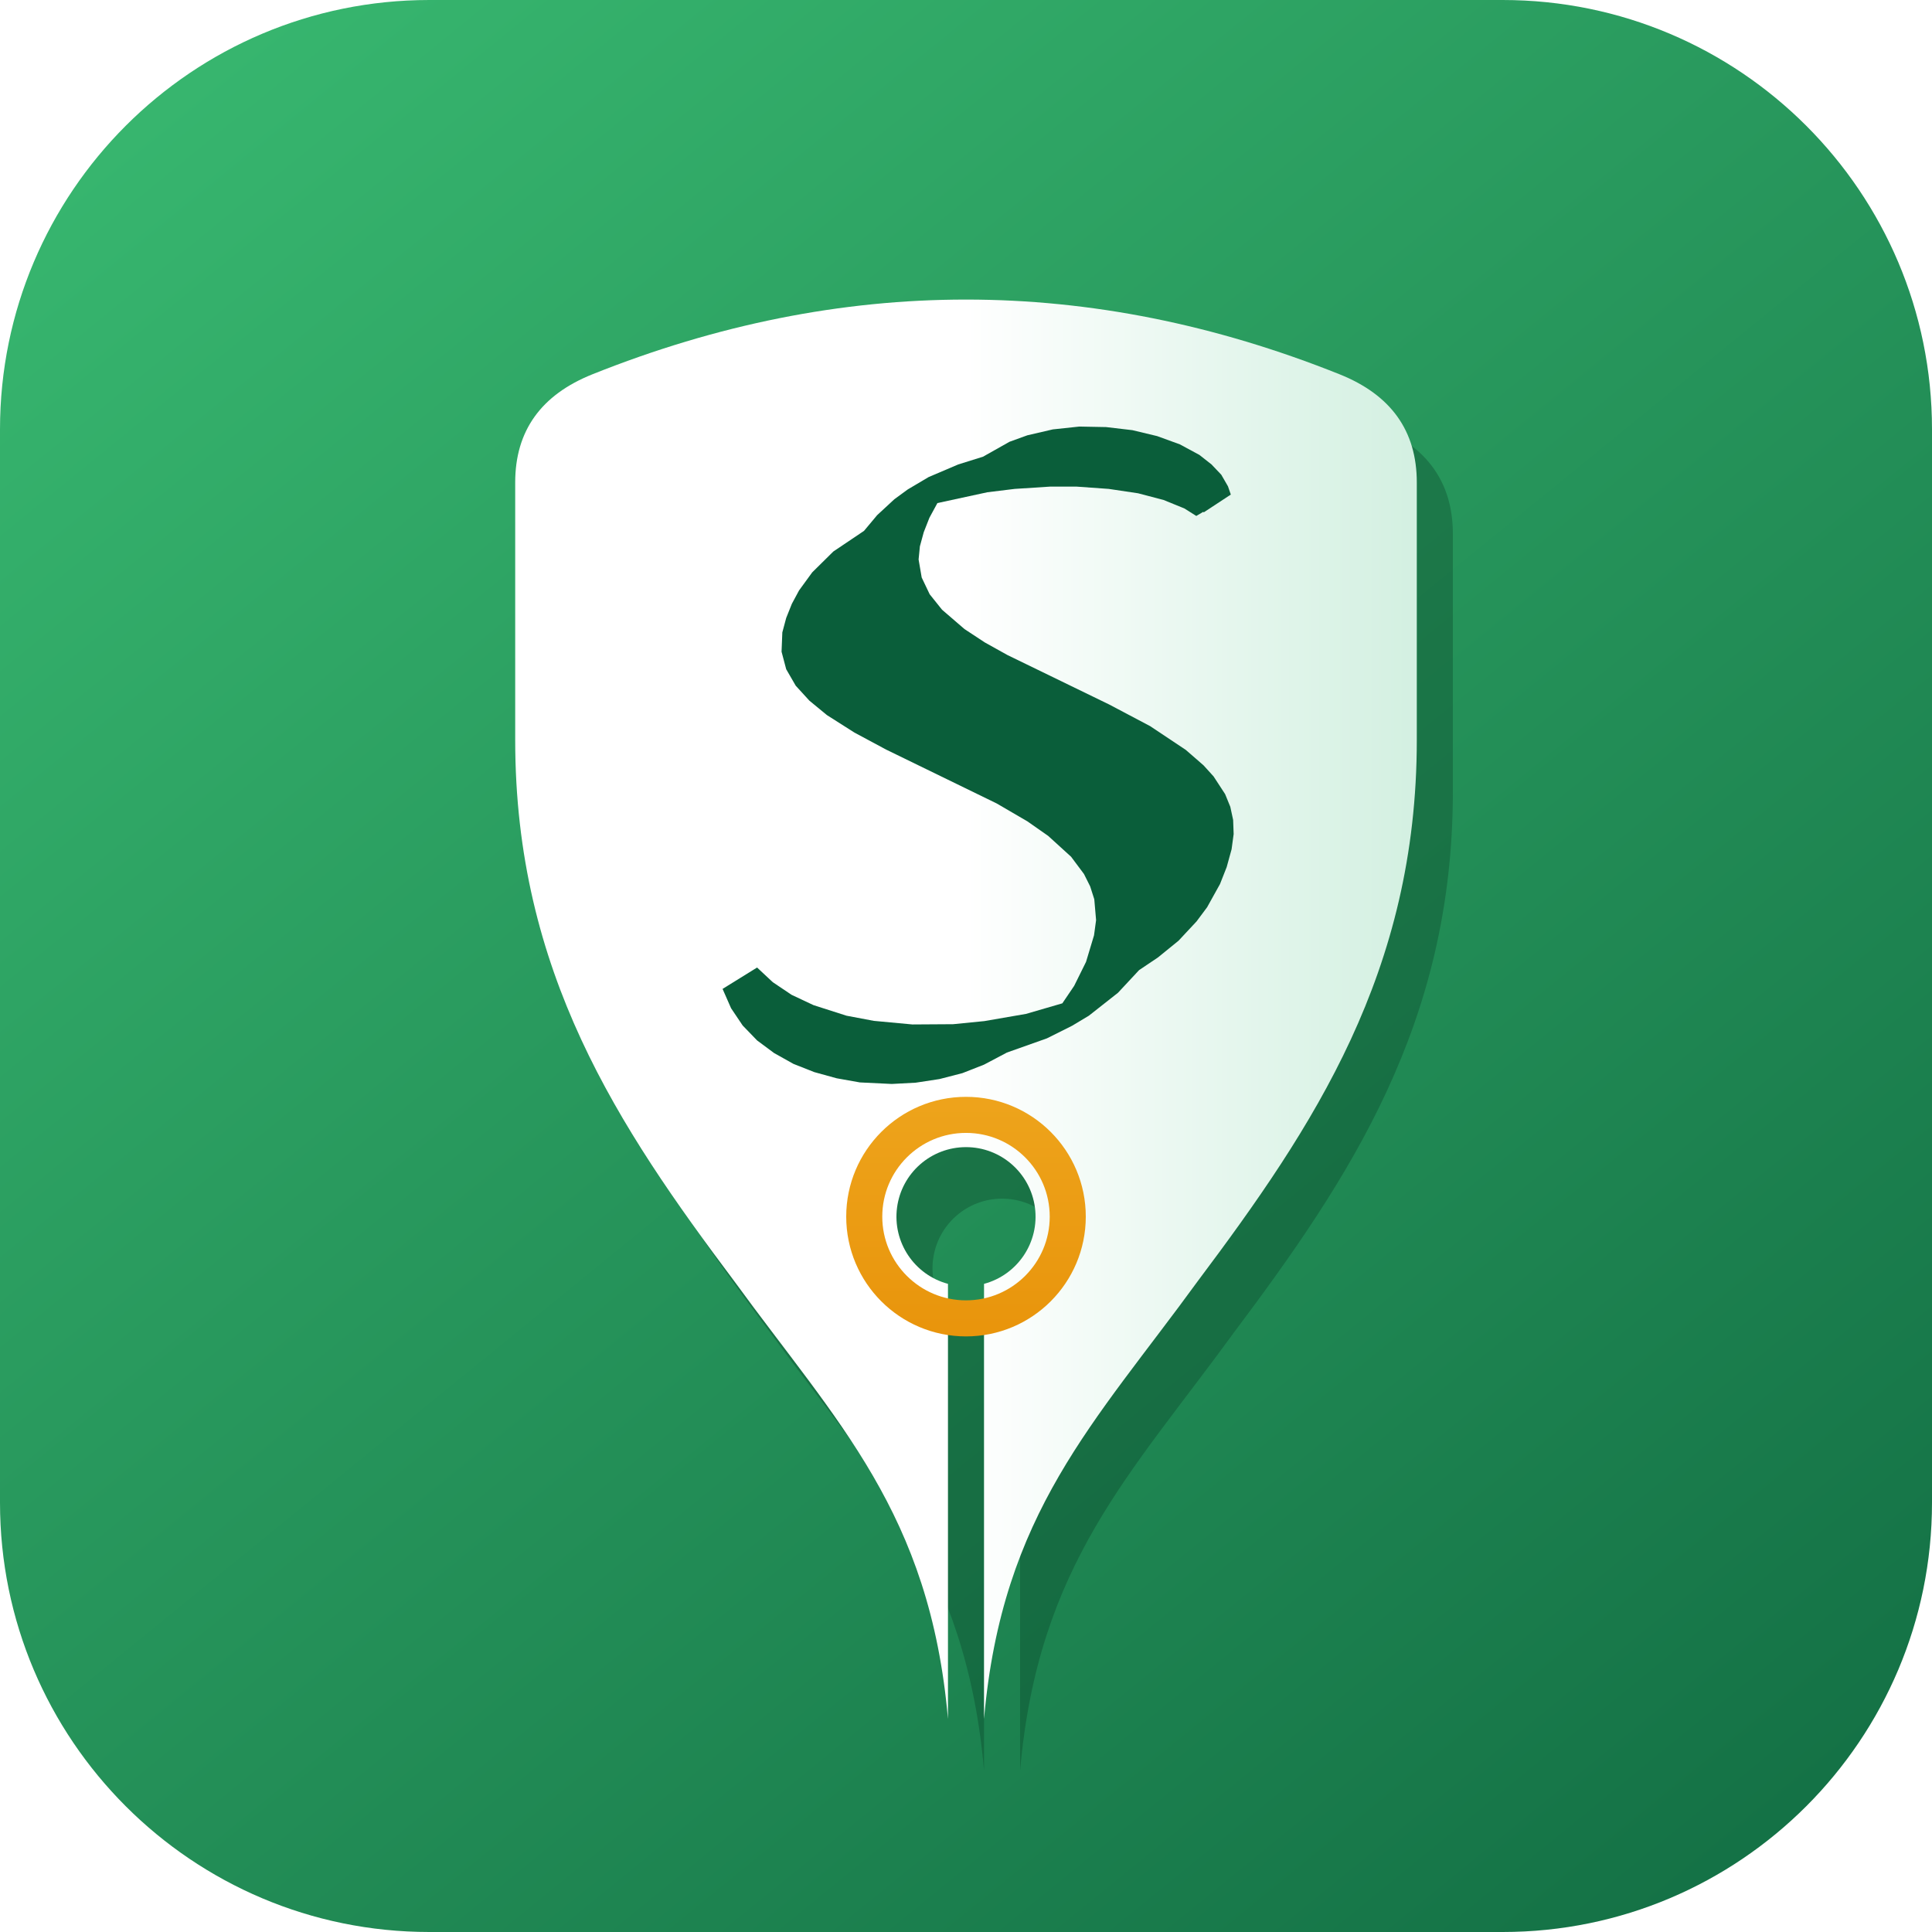
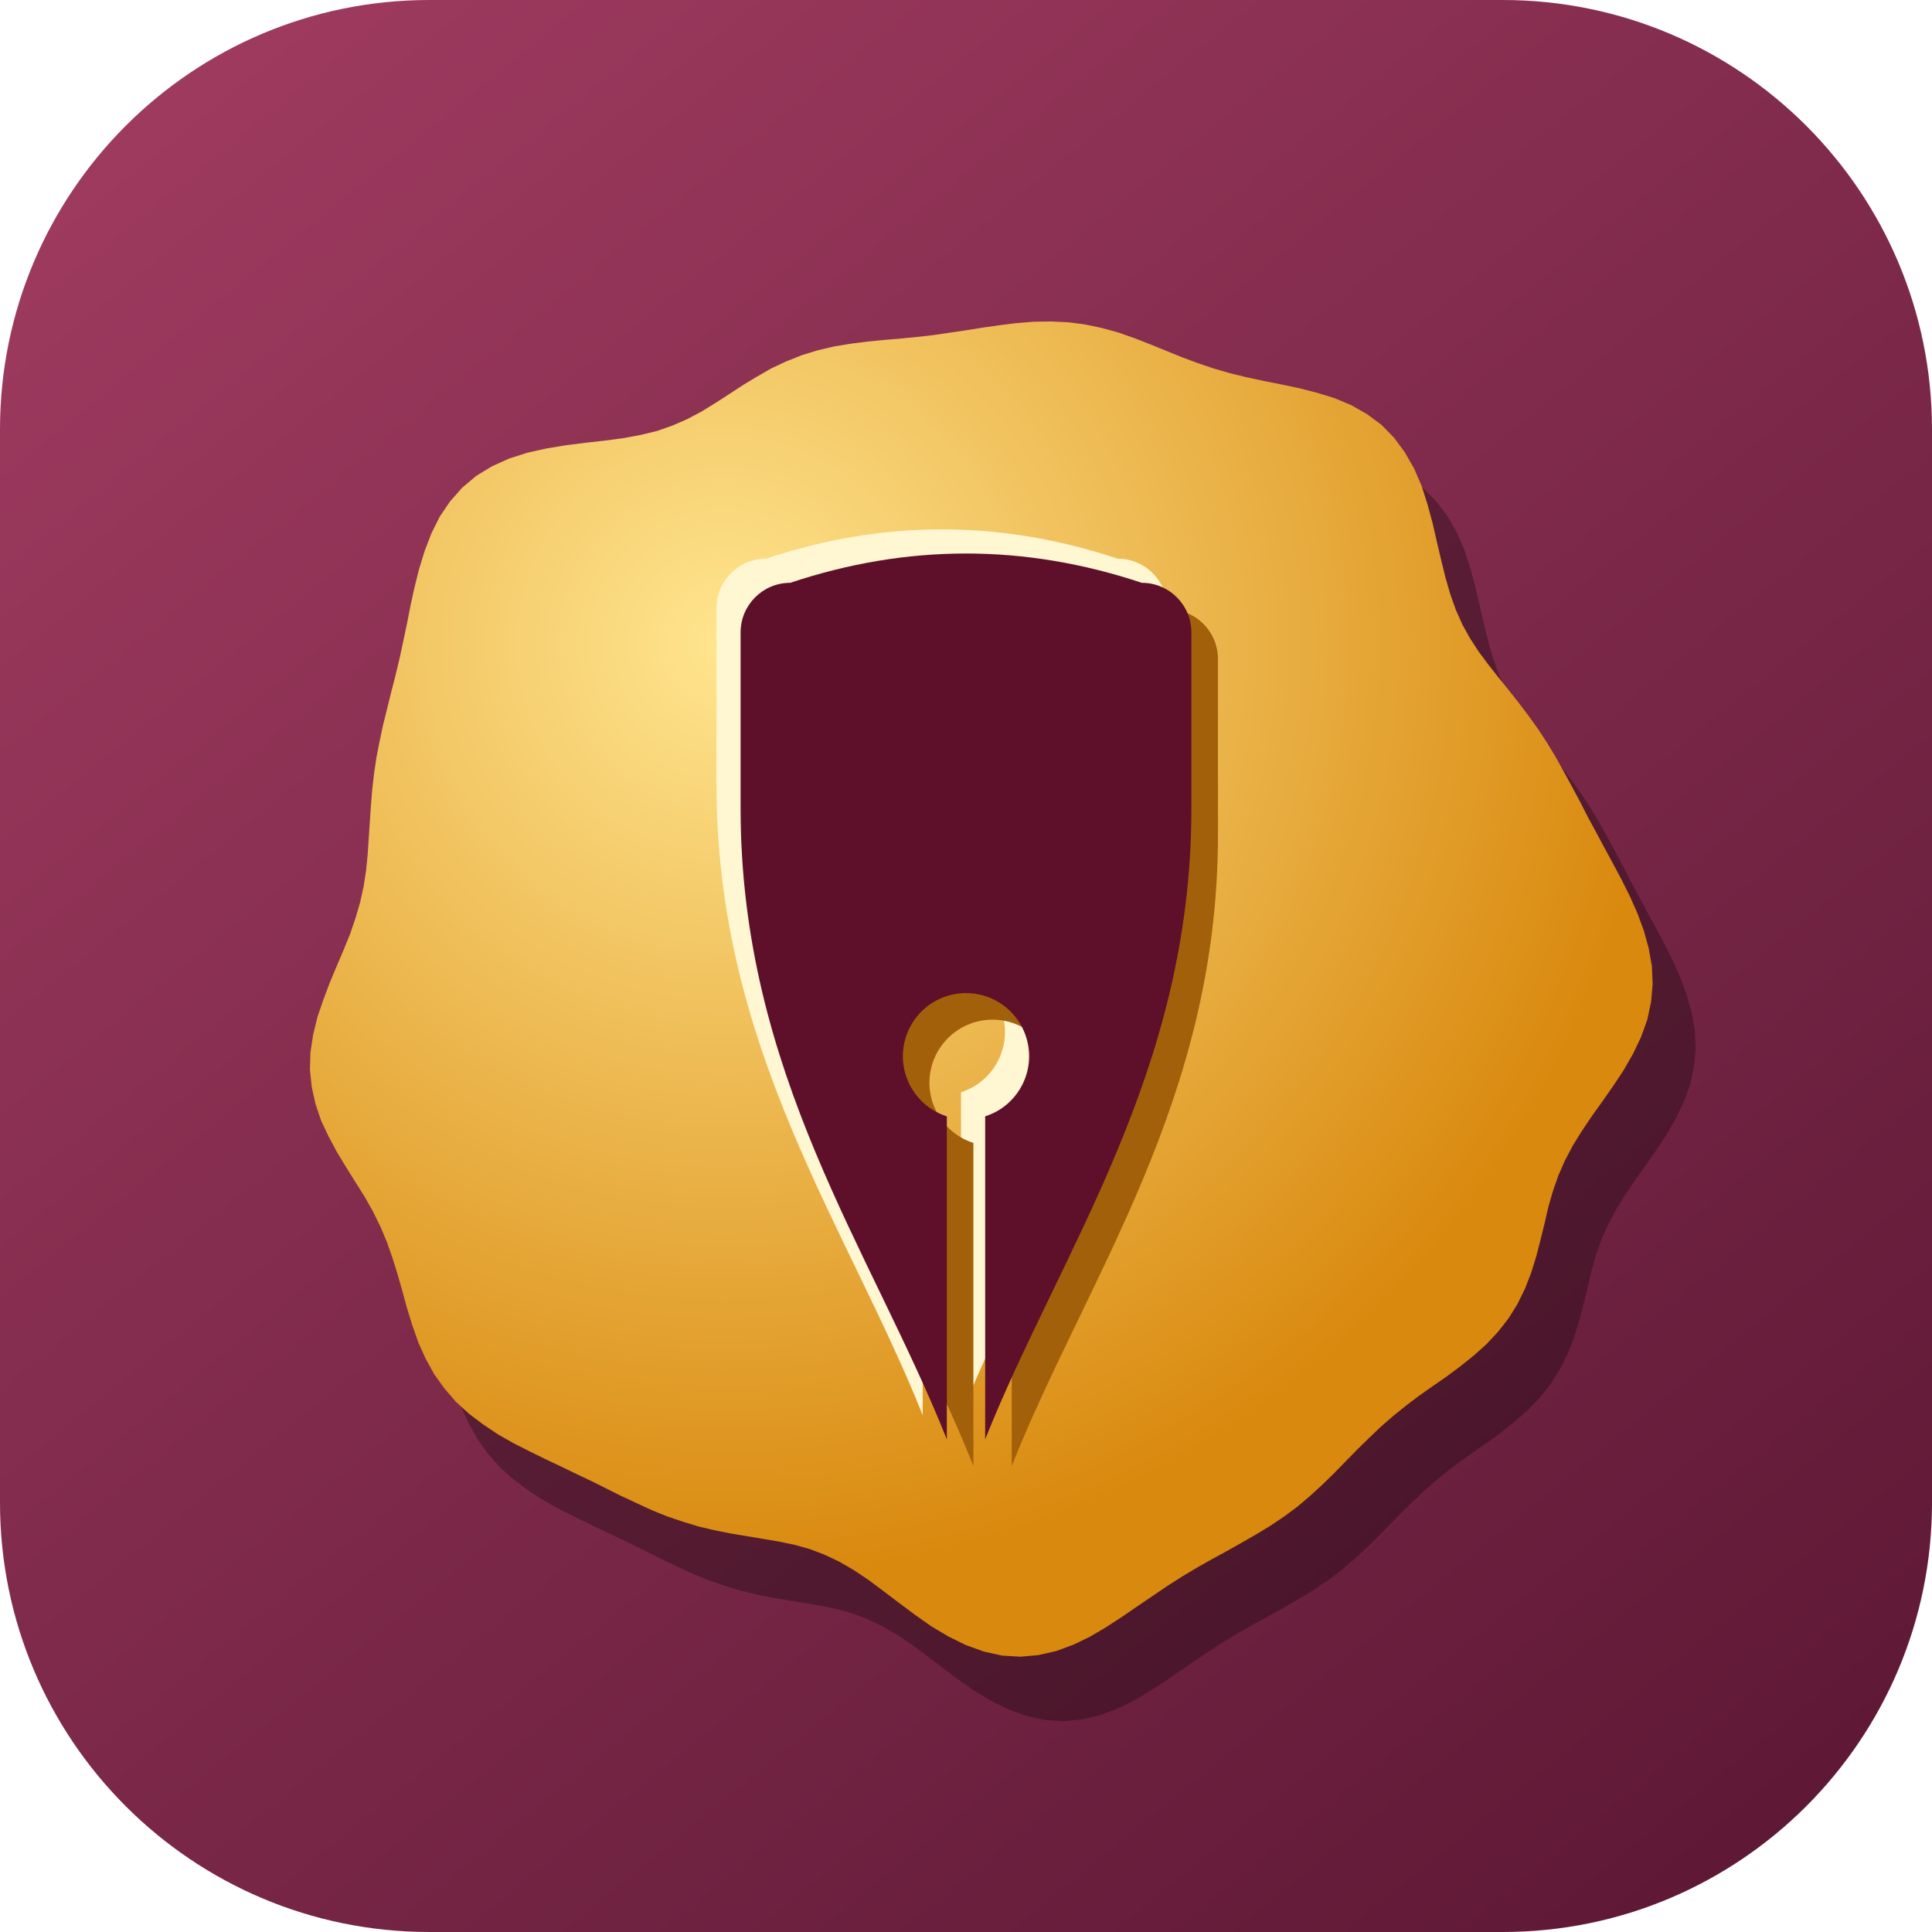
<svg xmlns="http://www.w3.org/2000/svg" width="512" height="512" viewBox="18 18 72 72">
  <defs>
    <linearGradient id="field" gradientUnits="userSpaceOnUse" x1="10" y1="0" x2="98" y2="108">
-       <stop offset="0" stop-color="#41C97A" />
-       <stop offset="1" stop-color="#0A5E3A" />
+       <stop offset="0" stop-color="#B0446A" />
+       <stop offset="1" stop-color="#4C0F2A" />
    </linearGradient>
-     <linearGradient id="nib" gradientUnits="userSpaceOnUse" x1="36.5" y1="0" x2="71.5" y2="0">
-       <stop offset="0" stop-color="#FFFFFF" />
-       <stop offset="0.5" stop-color="#FFFFFF" />
-       <stop offset="1" stop-color="#D3F0E1" />
-     </linearGradient>
-     <linearGradient id="gold" gradientUnits="userSpaceOnUse" x1="0" y1="30" x2="0" y2="70">
-       <stop offset="0" stop-color="#FFD54F" />
-       <stop offset="1" stop-color="#E8930A" />
-     </linearGradient>
+     <radialGradient id="wax" gradientUnits="userSpaceOnUse" cx="45.0" cy="42.0" r="34.8">
+       <stop offset="0" stop-color="#FFE58F" />
+       <stop offset="1" stop-color="#D9890E" />
+     </radialGradient>
  </defs>
  <rect id="background" x="18" y="18" width="72" height="72" rx="16" fill="url(#field)" />
-   <g id="foreground" transform="translate(54 54.7) scale(0.96) translate(-54 -55.5)">
-     <path id="shadow" transform="translate(1.4 2.0)" fill="#05331F" fill-opacity="0.3" d="M36.5,36 Q36.5,33 39.5,31.8 Q54,26 68.5,31.8 Q71.5,33 71.5,36 V46 C71.5,55 67.5,61 63.0,67 C59.0,72.5 55.4,76 54.7,84 V67.11 A2.7,2.7 0 1 0 53.3,67.11 V84 C52.6,76 49.0,72.5 45.0,67 C40.5,61 36.5,55 36.5,46 Z" />
-     <path id="nib-body" fill="url(#nib)" d="M36.5,36 Q36.5,33 39.5,31.8 Q54,26 68.5,31.8 Q71.5,33 71.5,36 V46 C71.5,55 67.5,61 63.0,67 C59.0,72.5 55.4,76 54.7,84 V67.11 A2.7,2.7 0 1 0 53.3,67.11 V84 C52.6,76 49.0,72.5 45.0,67 C40.5,61 36.5,55 36.5,46 Z" />
-     <path id="initial" fill="#0A5E3A" d="M46.87,41.82 L46.84,42.57 L47.02,43.25 L47.39,43.89 L47.92,44.47 L48.60,45.03 L49.67,45.71 L50.90,46.37 L55.19,48.46 L56.39,49.16 L57.19,49.72 L58.08,50.53 L58.58,51.20 L58.82,51.68 L58.98,52.18 L59.05,52.99 L58.97,53.58 L58.66,54.61 L58.20,55.54 L57.74,56.22 L56.33,56.63 L54.71,56.91 L53.50,57.03 L51.92,57.04 L50.42,56.90 L49.36,56.70 L48.08,56.29 L47.23,55.89 L46.50,55.40 L45.89,54.83 L44.55,55.66 L44.88,56.41 L45.33,57.08 L45.89,57.66 L46.55,58.15 L47.30,58.57 L48.11,58.89 L48.98,59.13 L49.88,59.29 L51.12,59.35 L52.05,59.30 L52.97,59.16 L53.86,58.93 L54.70,58.60 L55.59,58.13 L57.14,57.58 L58.12,57.09 L58.77,56.70 L59.90,55.81 L60.72,54.93 L61.45,54.44 L62.25,53.79 L62.95,53.04 L63.36,52.49 L63.86,51.59 L64.12,50.93 L64.31,50.24 L64.39,49.65 L64.37,49.10 L64.26,48.59 L64.06,48.10 L63.61,47.41 L63.22,46.98 L62.53,46.38 L61.15,45.46 L59.56,44.62 L55.61,42.70 L54.73,42.21 L53.94,41.69 L53.07,40.94 L52.59,40.34 L52.28,39.69 L52.16,38.99 L52.21,38.48 L52.36,37.93 L52.58,37.37 L52.89,36.80 L54.83,36.38 L55.89,36.25 L57.28,36.16 L58.28,36.16 L59.54,36.25 L60.68,36.42 L61.67,36.68 L62.48,37.01 L62.94,37.30 L63.21,37.14 L63.23,37.16 L64.28,36.47 L64.17,36.15 L63.91,35.70 L63.53,35.30 L63.06,34.93 L62.30,34.52 L61.42,34.20 L60.46,33.97 L59.44,33.85 L58.40,33.83 L57.37,33.94 L56.38,34.17 L55.69,34.42 L54.66,35.00 L53.70,35.30 L52.55,35.79 L51.74,36.27 L51.22,36.65 L50.55,37.27 L50.04,37.88 L48.85,38.68 L48.03,39.49 L47.52,40.19 L47.24,40.71 L47.02,41.26Z" />
-     <path id="ring" fill="none" stroke="url(#gold)" stroke-width="1.4" d="M50.05,64.5 a3.95,3.95 0 1,0 7.90,0 a3.95,3.95 0 1,0 -7.90,0" />
+   <g id="foreground">
+     <path id="seal-shadow" transform="translate(1.6 2.4)" fill="#000000" fill-opacity="0.3" d="M79.56,54.00 L79.59,54.67 L79.53,55.34 L79.39,56.00 L79.16,56.64 L78.86,57.27 L78.51,57.88 L78.12,58.47 L77.72,59.04 L77.32,59.60 L76.95,60.15 L76.61,60.70 L76.32,61.25 L76.07,61.82 L75.87,62.40 L75.70,62.99 L75.56,63.60 L75.41,64.21 L75.25,64.83 L75.06,65.44 L74.83,66.03 L74.55,66.60 L74.22,67.13 L73.83,67.63 L73.40,68.09 L72.92,68.52 L72.42,68.92 L71.91,69.30 L71.39,69.66 L70.88,70.02 L70.39,70.39 L69.92,70.77 L69.46,71.17 L69.02,71.59 L68.59,72.01 L68.16,72.45 L67.73,72.89 L67.28,73.33 L66.82,73.75 L66.35,74.15 L65.85,74.52 L65.33,74.87 L64.80,75.19 L64.26,75.50 L63.71,75.81 L63.16,76.11 L62.61,76.42 L62.06,76.75 L61.51,77.10 L60.95,77.48 L60.39,77.86 L59.82,78.25 L59.24,78.63 L58.63,78.99 L58.01,79.29 L57.36,79.53 L56.70,79.68 L56.03,79.74 L55.35,79.70 L54.67,79.55 L54.00,79.31 L53.35,78.99 L52.71,78.61 L52.10,78.18 L51.51,77.74 L50.93,77.30 L50.38,76.89 L49.83,76.52 L49.28,76.20 L48.73,75.94 L48.18,75.73 L47.61,75.57 L47.03,75.45 L46.44,75.35 L45.84,75.25 L45.24,75.15 L44.64,75.03 L44.04,74.89 L43.45,74.71 L42.86,74.51 L42.29,74.28 L41.73,74.02 L41.17,73.76 L40.61,73.48 L40.05,73.20 L39.48,72.93 L38.90,72.65 L38.31,72.37 L37.72,72.08 L37.13,71.78 L36.55,71.45 L36.00,71.08 L35.47,70.68 L34.99,70.24 L34.56,69.74 L34.18,69.21 L33.86,68.63 L33.59,68.03 L33.37,67.40 L33.17,66.76 L33.00,66.13 L32.82,65.50 L32.63,64.89 L32.42,64.29 L32.18,63.72 L31.90,63.15 L31.59,62.60 L31.25,62.06 L30.90,61.50 L30.56,60.94 L30.25,60.36 L29.97,59.77 L29.76,59.15 L29.62,58.52 L29.55,57.87 L29.57,57.22 L29.67,56.56 L29.83,55.90 L30.05,55.26 L30.29,54.62 L30.55,54.00 L30.81,53.39 L31.05,52.80 L31.25,52.21 L31.42,51.63 L31.55,51.04 L31.64,50.46 L31.70,49.87 L31.74,49.27 L31.78,48.66 L31.82,48.06 L31.87,47.44 L31.94,46.83 L32.03,46.22 L32.15,45.61 L32.28,45.00 L32.43,44.40 L32.58,43.79 L32.74,43.17 L32.89,42.54 L33.03,41.89 L33.17,41.23 L33.30,40.56 L33.45,39.88 L33.62,39.20 L33.83,38.52 L34.08,37.87 L34.39,37.25 L34.77,36.69 L35.22,36.18 L35.74,35.74 L36.33,35.38 L36.97,35.09 L37.66,34.87 L38.38,34.71 L39.11,34.59 L39.83,34.50 L40.54,34.42 L41.22,34.33 L41.87,34.21 L42.49,34.06 L43.06,33.86 L43.61,33.62 L44.14,33.34 L44.66,33.02 L45.17,32.69 L45.69,32.35 L46.22,32.03 L46.76,31.72 L47.32,31.46 L47.90,31.23 L48.49,31.05 L49.09,30.91 L49.70,30.81 L50.32,30.73 L50.93,30.67 L51.54,30.62 L52.15,30.56 L52.77,30.49 L53.38,30.40 L54.00,30.31 L54.62,30.21 L55.25,30.12 L55.89,30.04 L56.52,29.99 L57.16,29.98 L57.80,30.01 L58.43,30.09 L59.05,30.22 L59.67,30.39 L60.27,30.60 L60.86,30.83 L61.45,31.07 L62.04,31.31 L62.63,31.53 L63.22,31.73 L63.84,31.91 L64.46,32.06 L65.11,32.20 L65.77,32.33 L66.43,32.47 L67.09,32.64 L67.74,32.84 L68.36,33.10 L68.94,33.43 L69.48,33.83 L69.95,34.31 L70.35,34.85 L70.70,35.46 L70.98,36.11 L71.20,36.80 L71.39,37.50 L71.55,38.20 L71.71,38.88 L71.87,39.53 L72.05,40.15 L72.26,40.74 L72.50,41.28 L72.79,41.80 L73.11,42.29 L73.46,42.76 L73.83,43.23 L74.21,43.70 L74.59,44.18 L74.96,44.67 L75.32,45.17 L75.66,45.69 L75.98,46.22 L76.28,46.76 L76.58,47.31 L76.88,47.87 L77.17,48.44 L77.48,49.01 L77.79,49.59 L78.11,50.18 L78.43,50.78 L78.74,51.40 L79.02,52.03 L79.26,52.68 L79.44,53.33Z" />
+     <path id="seal" fill="url(#wax)" d="M79.56,54.00 L79.59,54.67 L79.53,55.34 L79.39,56.00 L79.16,56.64 L78.86,57.27 L78.51,57.88 L78.12,58.47 L77.72,59.04 L77.32,59.60 L76.95,60.15 L76.61,60.70 L76.32,61.25 L76.07,61.82 L75.87,62.40 L75.70,62.99 L75.56,63.60 L75.41,64.21 L75.25,64.83 L75.06,65.44 L74.83,66.03 L74.55,66.60 L74.22,67.13 L73.83,67.63 L73.40,68.09 L72.92,68.52 L72.42,68.92 L71.91,69.30 L71.39,69.66 L70.88,70.02 L70.39,70.39 L69.92,70.77 L69.46,71.17 L69.02,71.59 L68.59,72.01 L68.16,72.45 L67.73,72.89 L67.28,73.33 L66.82,73.75 L66.35,74.15 L65.85,74.52 L65.33,74.87 L64.80,75.19 L64.26,75.50 L63.71,75.81 L63.16,76.11 L62.61,76.42 L62.06,76.75 L61.51,77.10 L60.95,77.48 L60.39,77.86 L59.82,78.25 L59.24,78.63 L58.63,78.99 L58.01,79.29 L57.36,79.53 L56.70,79.68 L56.03,79.74 L55.35,79.70 L54.67,79.55 L54.00,79.31 L53.35,78.99 L52.71,78.61 L52.10,78.18 L51.51,77.74 L50.93,77.30 L50.38,76.89 L49.83,76.52 L49.28,76.20 L48.73,75.94 L48.18,75.73 L47.61,75.57 L47.03,75.45 L46.44,75.35 L45.84,75.25 L45.24,75.15 L44.64,75.03 L44.04,74.89 L43.45,74.71 L42.86,74.51 L42.29,74.28 L41.73,74.02 L41.17,73.76 L40.61,73.48 L40.05,73.20 L39.48,72.93 L38.90,72.65 L38.31,72.37 L37.72,72.08 L37.13,71.78 L36.55,71.45 L36.00,71.08 L35.47,70.68 L34.99,70.24 L34.56,69.74 L34.18,69.21 L33.86,68.63 L33.59,68.03 L33.37,67.40 L33.17,66.76 L33.00,66.13 L32.82,65.50 L32.63,64.89 L32.42,64.29 L32.18,63.72 L31.90,63.15 L31.59,62.60 L31.25,62.06 L30.90,61.50 L30.56,60.94 L30.25,60.36 L29.97,59.77 L29.76,59.15 L29.62,58.52 L29.55,57.87 L29.57,57.22 L29.67,56.56 L29.83,55.90 L30.05,55.26 L30.29,54.62 L30.55,54.00 L30.81,53.39 L31.05,52.80 L31.25,52.21 L31.42,51.63 L31.55,51.04 L31.64,50.46 L31.70,49.87 L31.74,49.27 L31.78,48.66 L31.82,48.06 L31.87,47.44 L31.94,46.83 L32.03,46.22 L32.15,45.61 L32.28,45.00 L32.43,44.40 L32.58,43.79 L32.74,43.17 L32.89,42.54 L33.03,41.89 L33.17,41.23 L33.30,40.56 L33.45,39.88 L33.62,39.20 L33.83,38.52 L34.08,37.87 L34.39,37.25 L34.77,36.69 L35.22,36.18 L35.74,35.74 L36.33,35.38 L36.97,35.09 L37.66,34.87 L38.38,34.71 L39.11,34.59 L39.83,34.50 L40.54,34.42 L41.22,34.33 L41.87,34.21 L42.49,34.06 L43.06,33.86 L43.61,33.62 L44.14,33.34 L44.66,33.02 L45.17,32.69 L45.69,32.35 L46.22,32.03 L46.76,31.72 L47.32,31.46 L47.90,31.23 L48.49,31.05 L49.09,30.91 L49.70,30.81 L50.32,30.73 L50.93,30.67 L51.54,30.62 L52.15,30.56 L52.77,30.49 L53.38,30.40 L54.00,30.31 L54.62,30.21 L55.25,30.12 L55.89,30.04 L56.52,29.99 L57.16,29.98 L57.80,30.01 L58.43,30.09 L59.05,30.22 L59.67,30.39 L60.27,30.60 L60.86,30.83 L61.45,31.07 L62.04,31.31 L62.63,31.53 L63.22,31.73 L63.84,31.91 L64.46,32.06 L65.11,32.20 L65.77,32.33 L66.43,32.47 L67.09,32.64 L67.74,32.84 L68.36,33.10 L68.94,33.43 L69.48,33.83 L69.95,34.31 L70.35,34.85 L70.70,35.46 L70.98,36.11 L71.20,36.80 L71.39,37.50 L71.55,38.20 L71.71,38.88 L71.87,39.53 L72.05,40.15 L72.26,40.74 L72.50,41.28 L72.79,41.80 L73.11,42.29 L73.46,42.76 L73.83,43.23 L74.21,43.70 L74.59,44.18 L74.96,44.67 L75.32,45.17 L75.66,45.69 L75.98,46.22 L76.28,46.76 L76.58,47.31 L76.88,47.87 L77.17,48.44 L77.48,49.01 L77.79,49.59 L78.11,50.18 L78.43,50.78 L78.74,51.40 L79.02,52.03 L79.26,52.68 L79.44,53.33Z" />
+     <path id="nib-highlight" transform="translate(53.1 53.1) scale(0.84)" fill="#FFF6D2" d="M-7.8,-17 Q0,-19.6 7.8,-17 A2.2,2.2 0 0 1 10,-14.8 V-7 C10,4.76 4.20,12.60 0.85,21 V6.67 A2.8,2.8 0 1 0 -0.85,6.67 V21 C-4.20,12.60 -10,4.76 -10,-7 V-14.8 A2.2,2.2 0 0 1 -7.8,-17 Z" />
+     <path id="nib-shadow" transform="translate(54.99 54.99) scale(0.84)" fill="#A3600A" d="M-7.8,-17 Q0,-19.6 7.8,-17 A2.2,2.2 0 0 1 10,-14.8 V-7 C10,4.76 4.20,12.60 0.85,21 V6.67 A2.8,2.8 0 1 0 -0.85,6.67 V21 C-4.20,12.60 -10,4.76 -10,-7 V-14.8 A2.2,2.2 0 0 1 -7.8,-17 Z" />
+     <path id="nib" transform="translate(54.0 54.0) scale(0.84)" fill="#5E0F2A" d="M-7.8,-17 Q0,-19.6 7.8,-17 A2.2,2.2 0 0 1 10,-14.8 V-7 C10,4.76 4.20,12.60 0.85,21 V6.67 A2.8,2.8 0 1 0 -0.85,6.67 V21 C-4.20,12.60 -10,4.76 -10,-7 V-14.8 A2.2,2.2 0 0 1 -7.8,-17 Z" />
  </g>
</svg>
